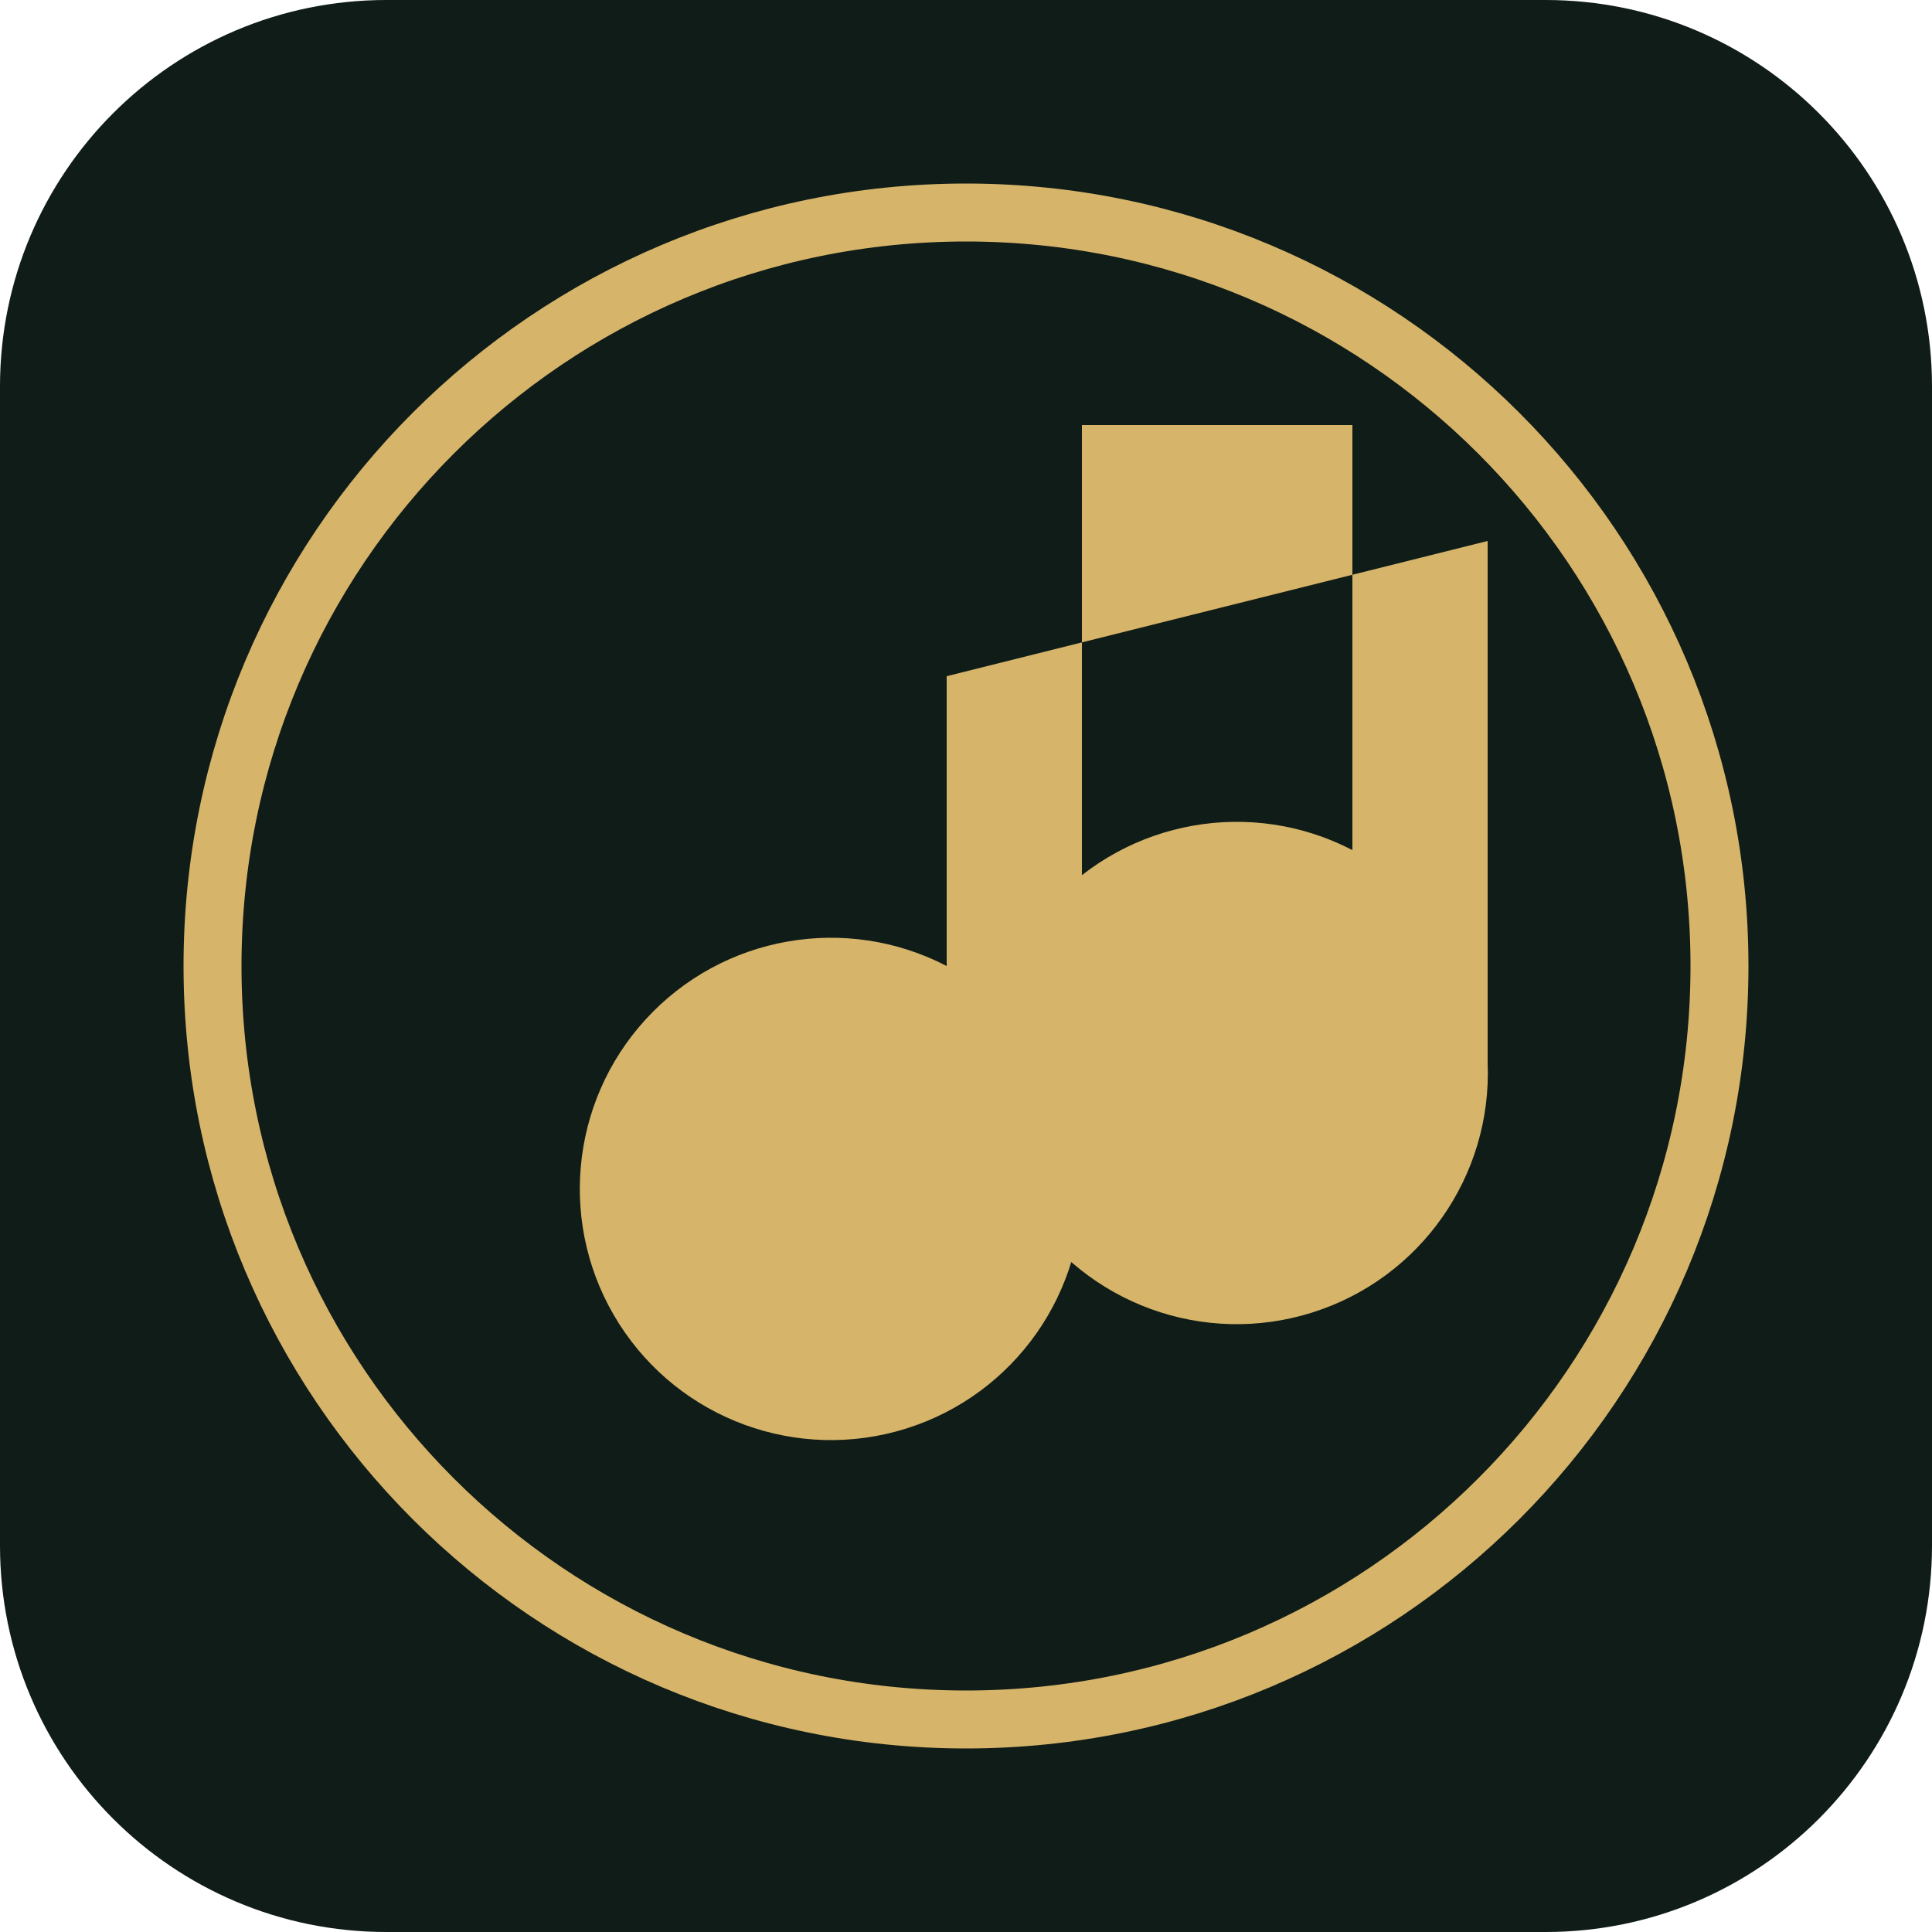
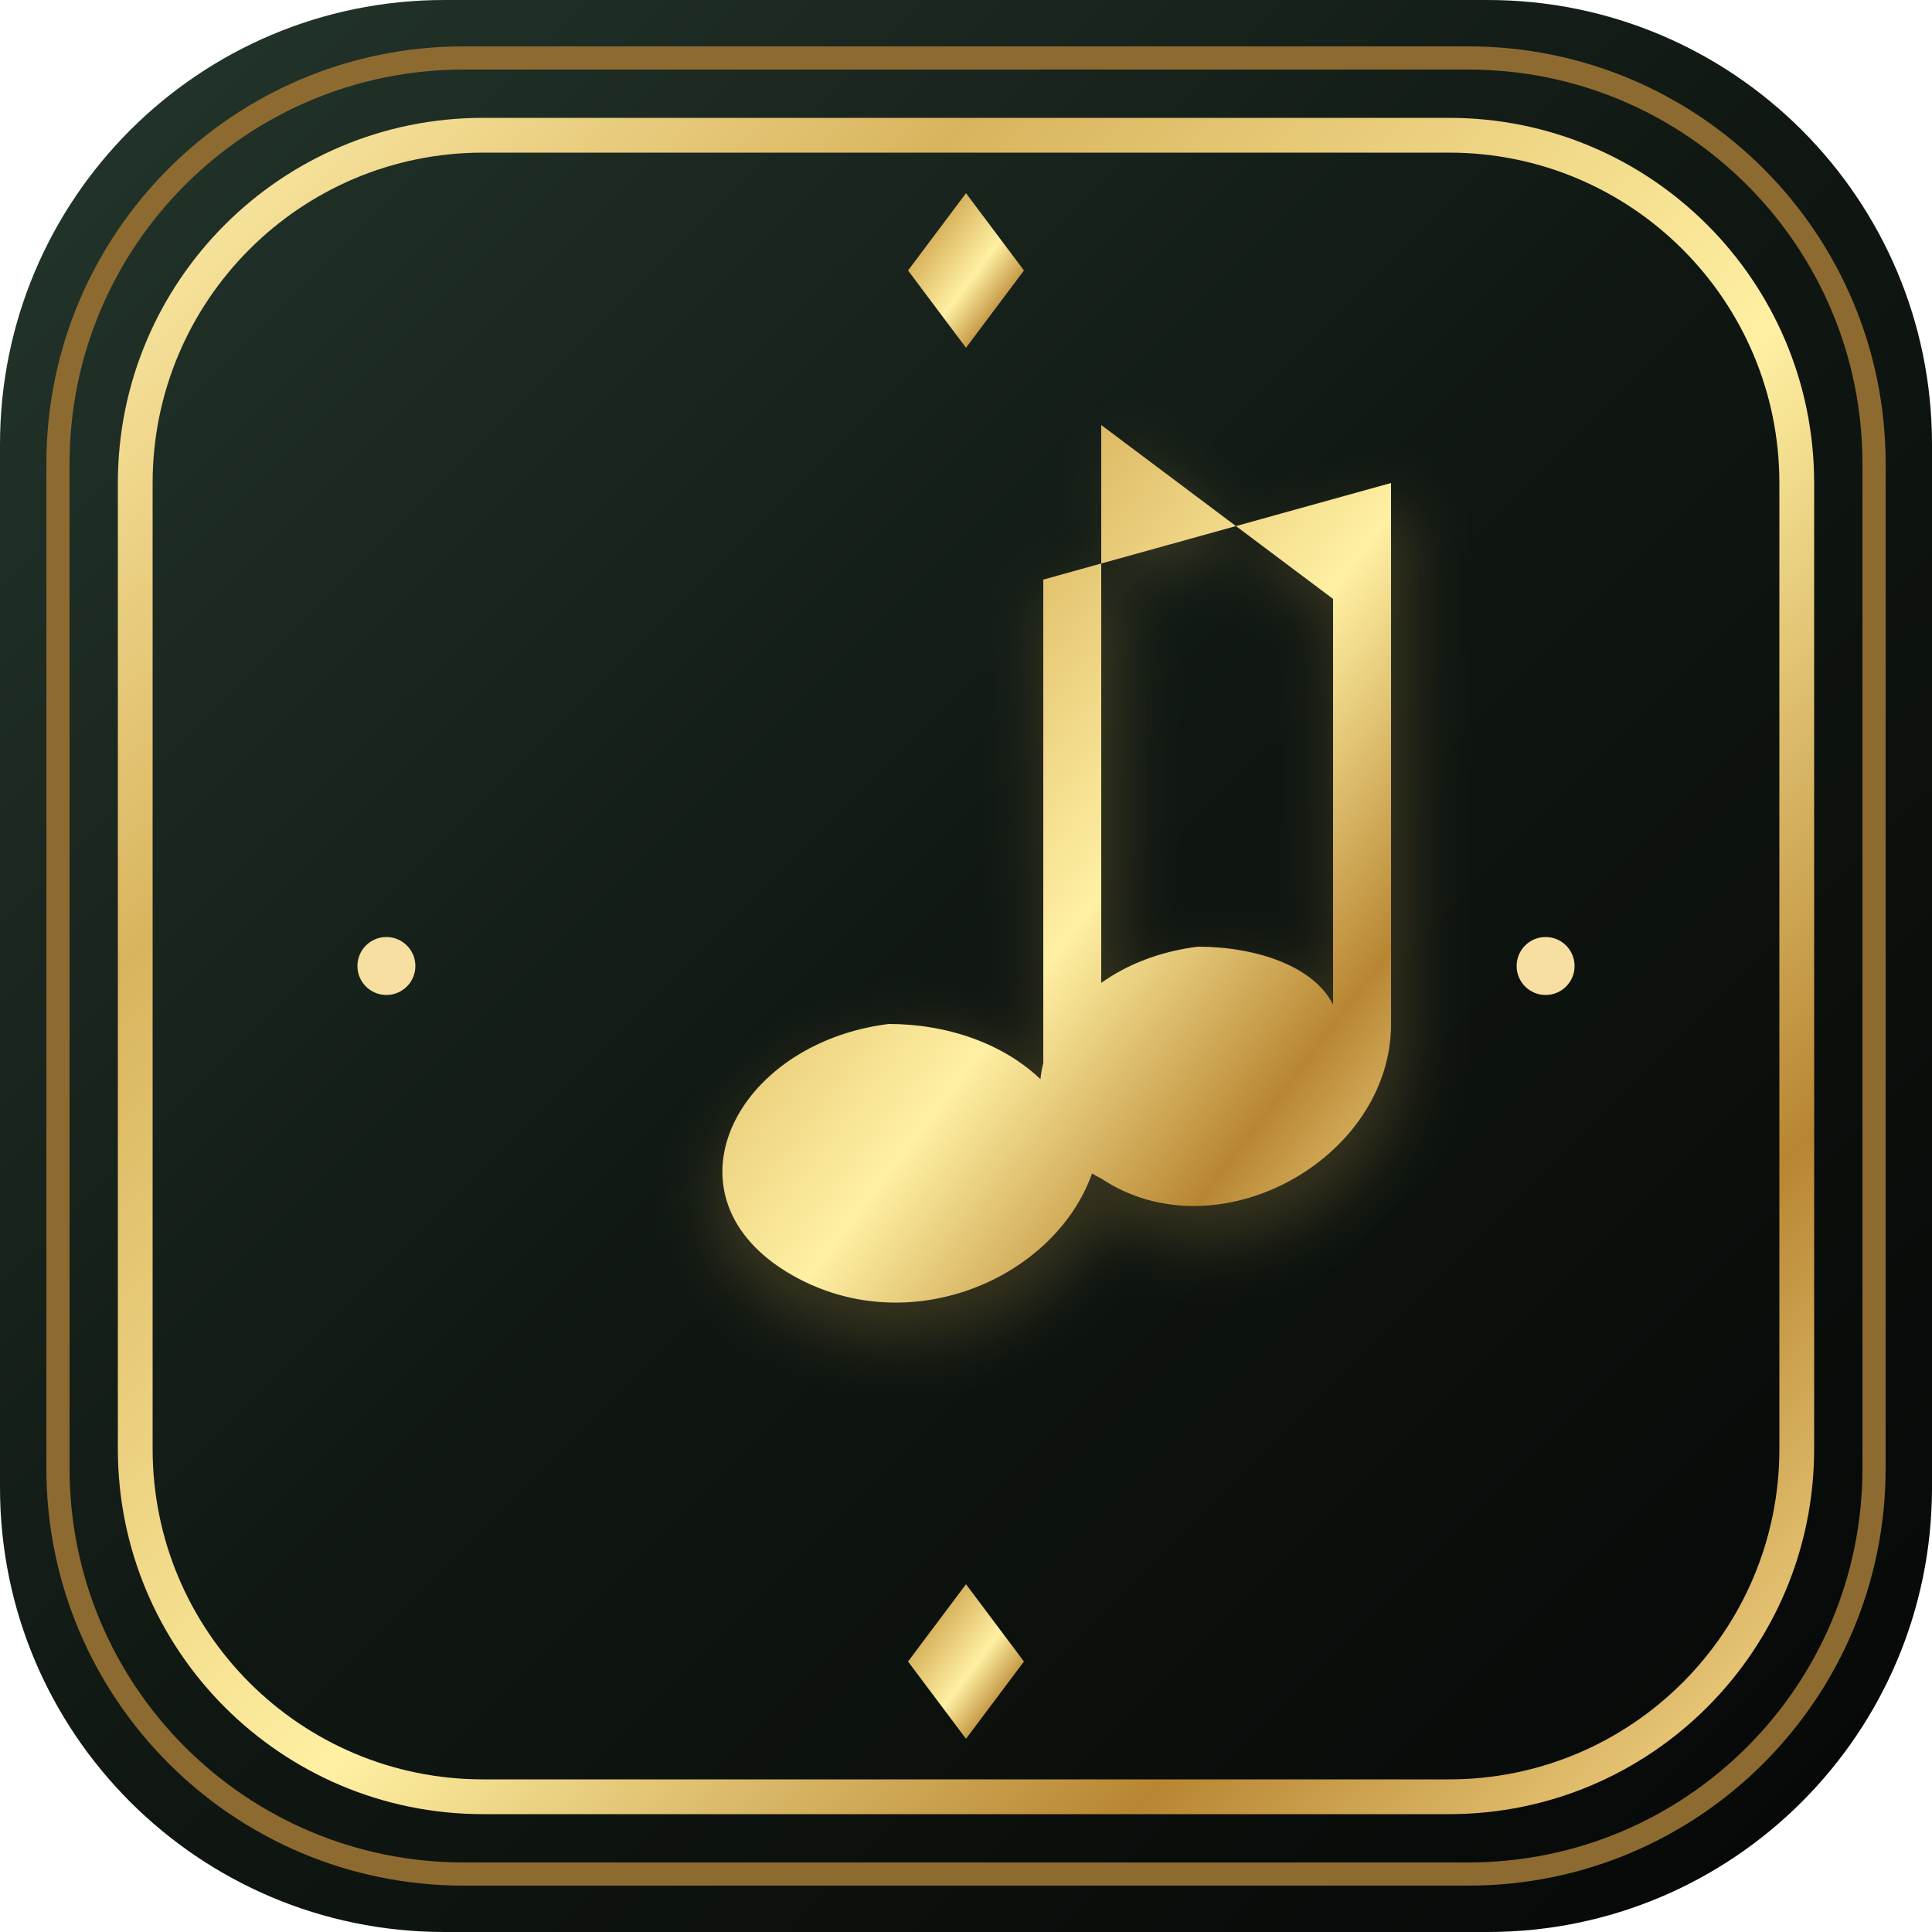
<svg xmlns="http://www.w3.org/2000/svg" viewBox="0 0 100 100">
-   <rect width="100" height="100" rx="20" fill="#101c17" />
-   <circle cx="50" cy="50" r="39" fill="none" stroke="#d6b46a" stroke-width="3" />
-   <path d="M56 22v39a13 13 0 1 1-7-11V35l28-7v27a13 13 0 1 1-7-11V22z" fill="#d6b46a" />
+   <defs>
+     <linearGradient id="bg" x1="0" y1="0" x2="1" y2="1">
+       <stop offset="0%" stop-color="#24372d" />
+       <stop offset="50%" stop-color="#101712" />
+       <stop offset="100%" stop-color="#050706" />
+     </linearGradient>
+     <linearGradient id="gold" x1="0" y1="0" x2="1" y2="1">
+       <stop offset="0%" stop-color="#fff0ad" />
+       <stop offset="25%" stop-color="#d9b45e" />
+       <stop offset="55%" stop-color="#fff0a3" />
+       <stop offset="80%" stop-color="#b88632" />
+       <stop offset="100%" stop-color="#f9df91" />
+     </linearGradient>
+     <filter id="shadow" x="-30%" y="-30%" width="160%" height="160%">
+       <feGaussianBlur stdDeviation="1.5" />
+     </filter>
+   </defs>
+   <rect width="100" height="100" rx="23" fill="url(#bg)" />
+   <rect x="3" y="3" width="94" height="94" rx="21" fill="none" stroke="#8d6b30" stroke-width="1.2" />
+   <rect x="7" y="7" width="86" height="86" rx="18" fill="none" stroke="url(#gold)" stroke-width="1.8" />
+   <path d="M50 10 L53 14 L50 18 L47 14 Z" fill="url(#gold)" />
+   <path d="M50 82 L53 86 L50 90 L47 86 Z" fill="url(#gold)" />
+   <path d="M58 23 V59            C58 67 48 72 41 68            C33 64 38 55 46 54            C49 53 52 54 54 56            V31 L73 26 V54            C73 62 64 67 57 63            C50 59 55 51 63 50            C65 50 67 50 69 52            V32 Z" fill="#d4af57" opacity="0.2" filter="url(#shadow)" />
+   <path d="M57 22 V58            C57 65 48 70 41 66            C34 62 38 54 46 53            C49 53 52 54 54 56            V30 L72 25 V53            C72 60 63 65 57 61            C51 58 54 50 62 49            C65 49 68 50 69 52            V31 Z" fill="url(#gold)" />
+   <circle cx="20" cy="50" r="1.5" fill="#f6dfa0" />
+   <circle cx="80" cy="50" r="1.5" fill="#f6dfa0" />
</svg>
